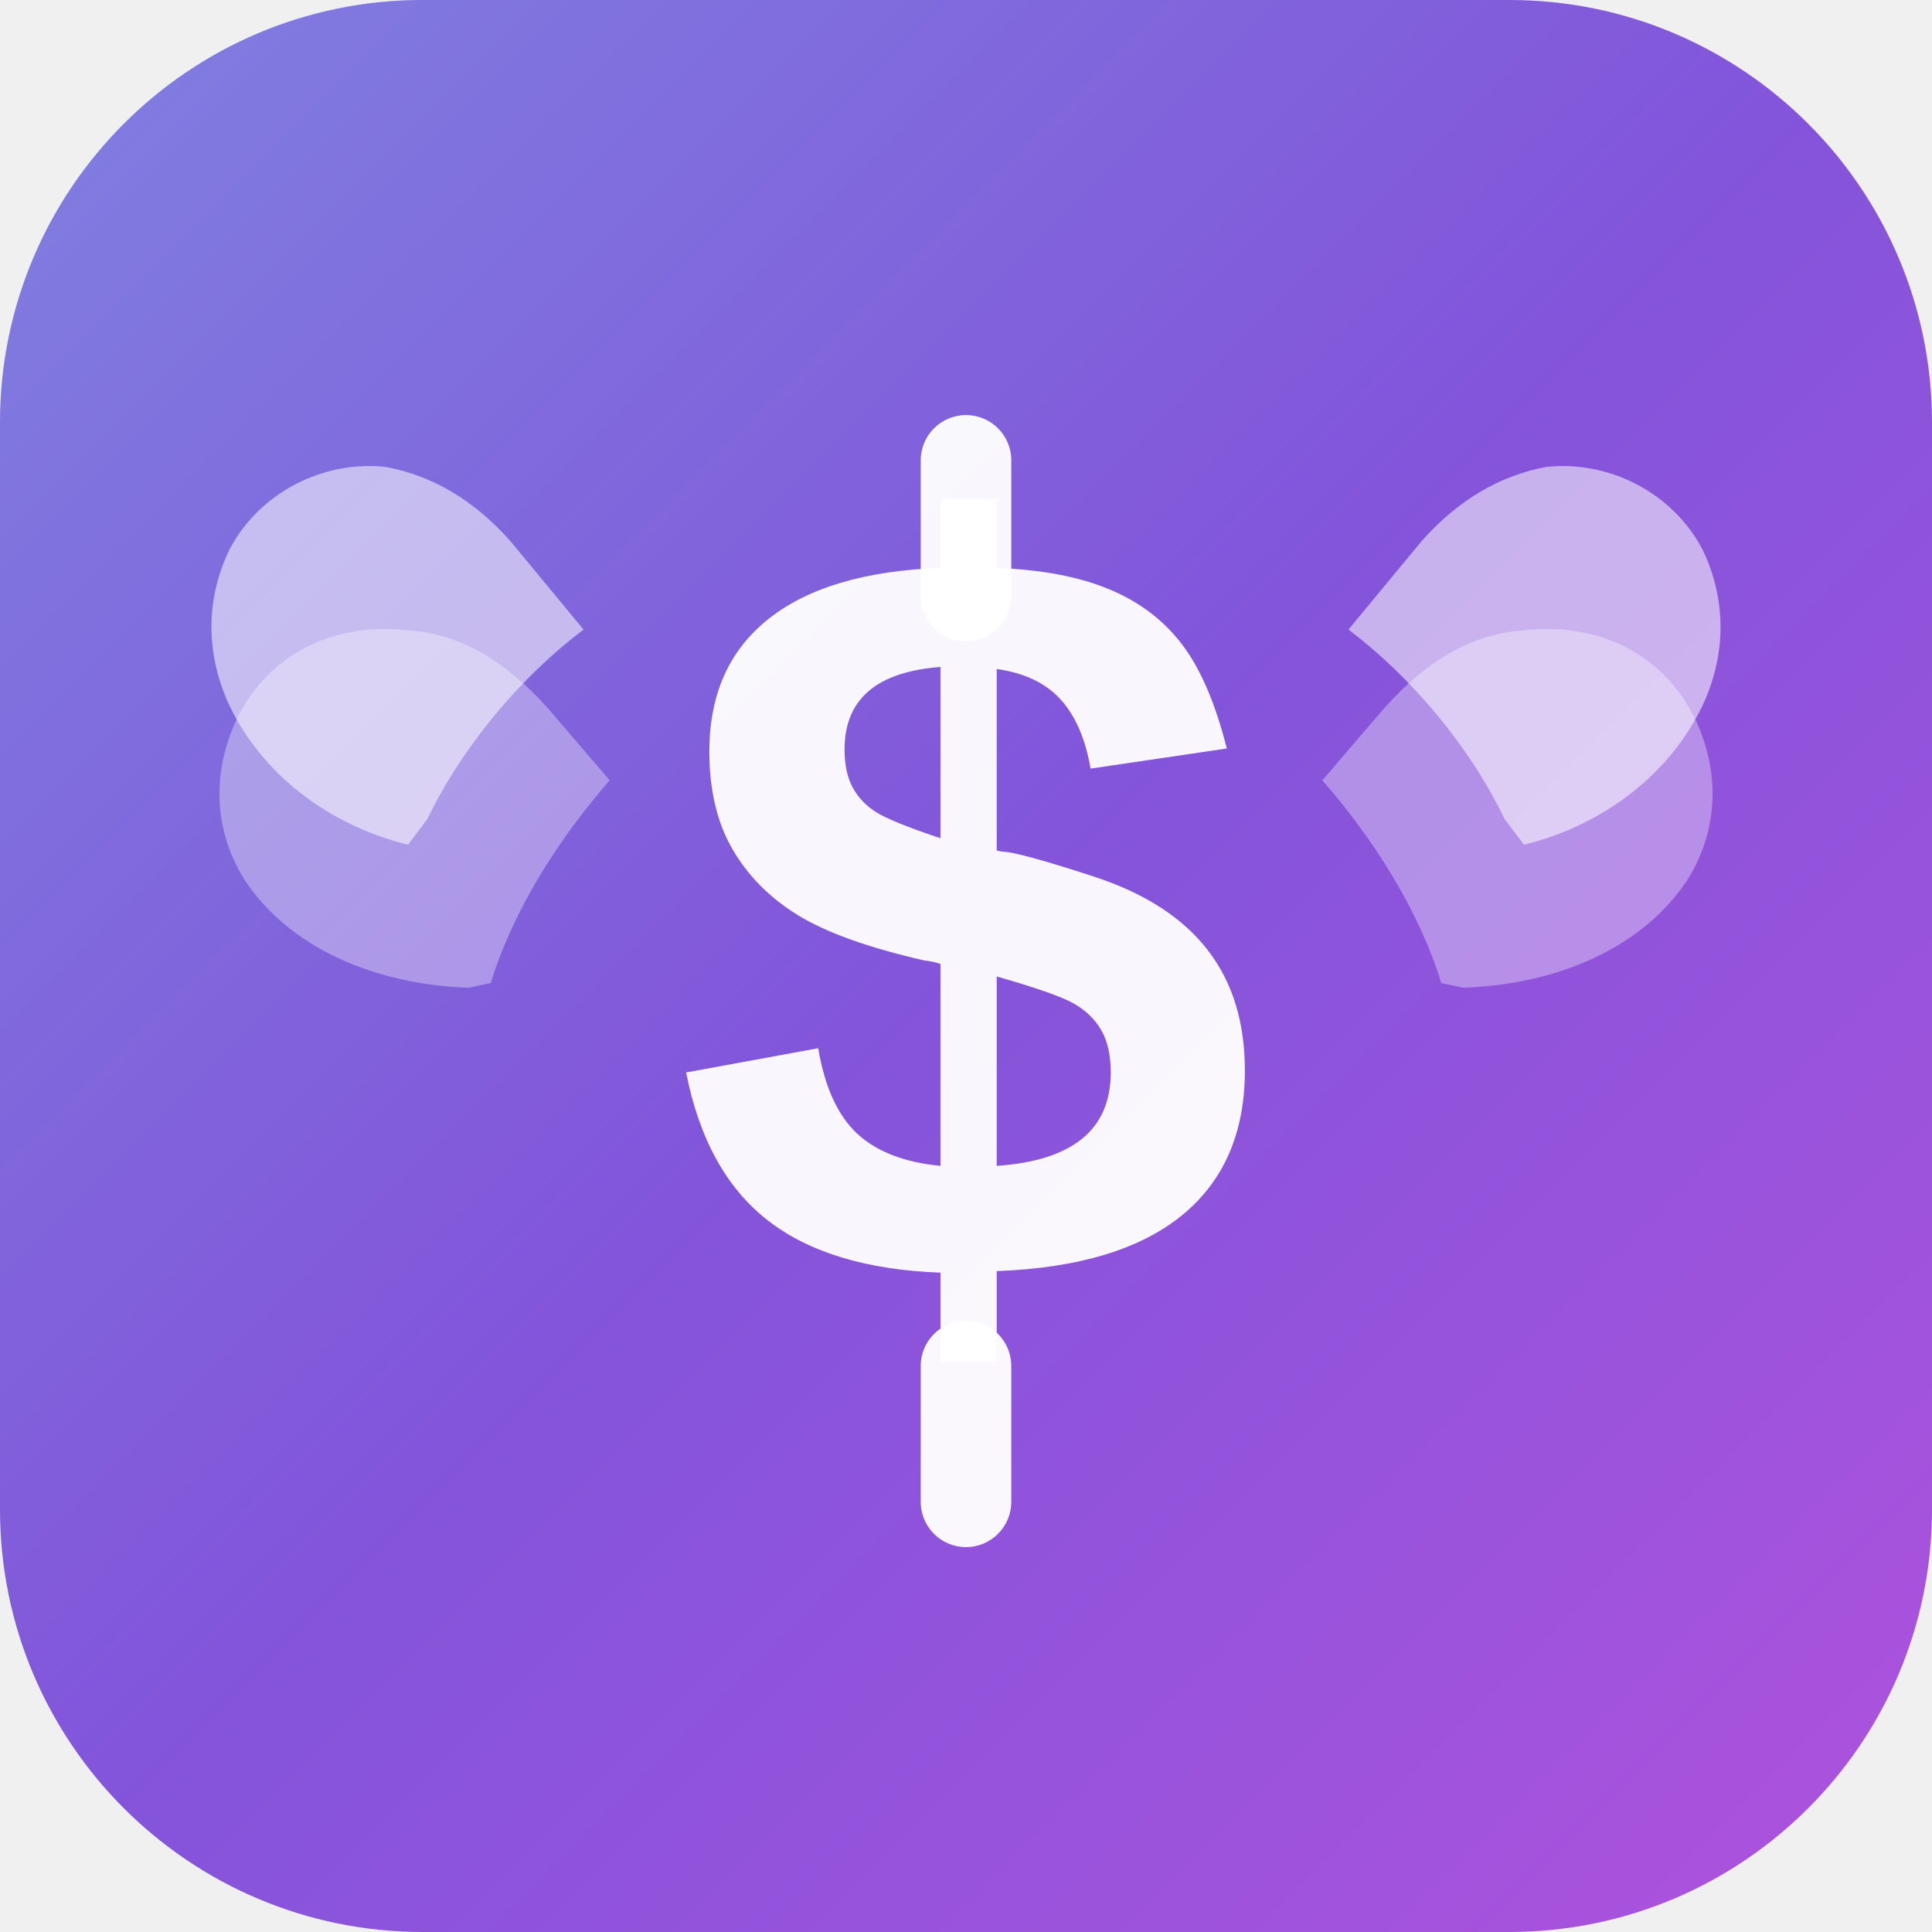
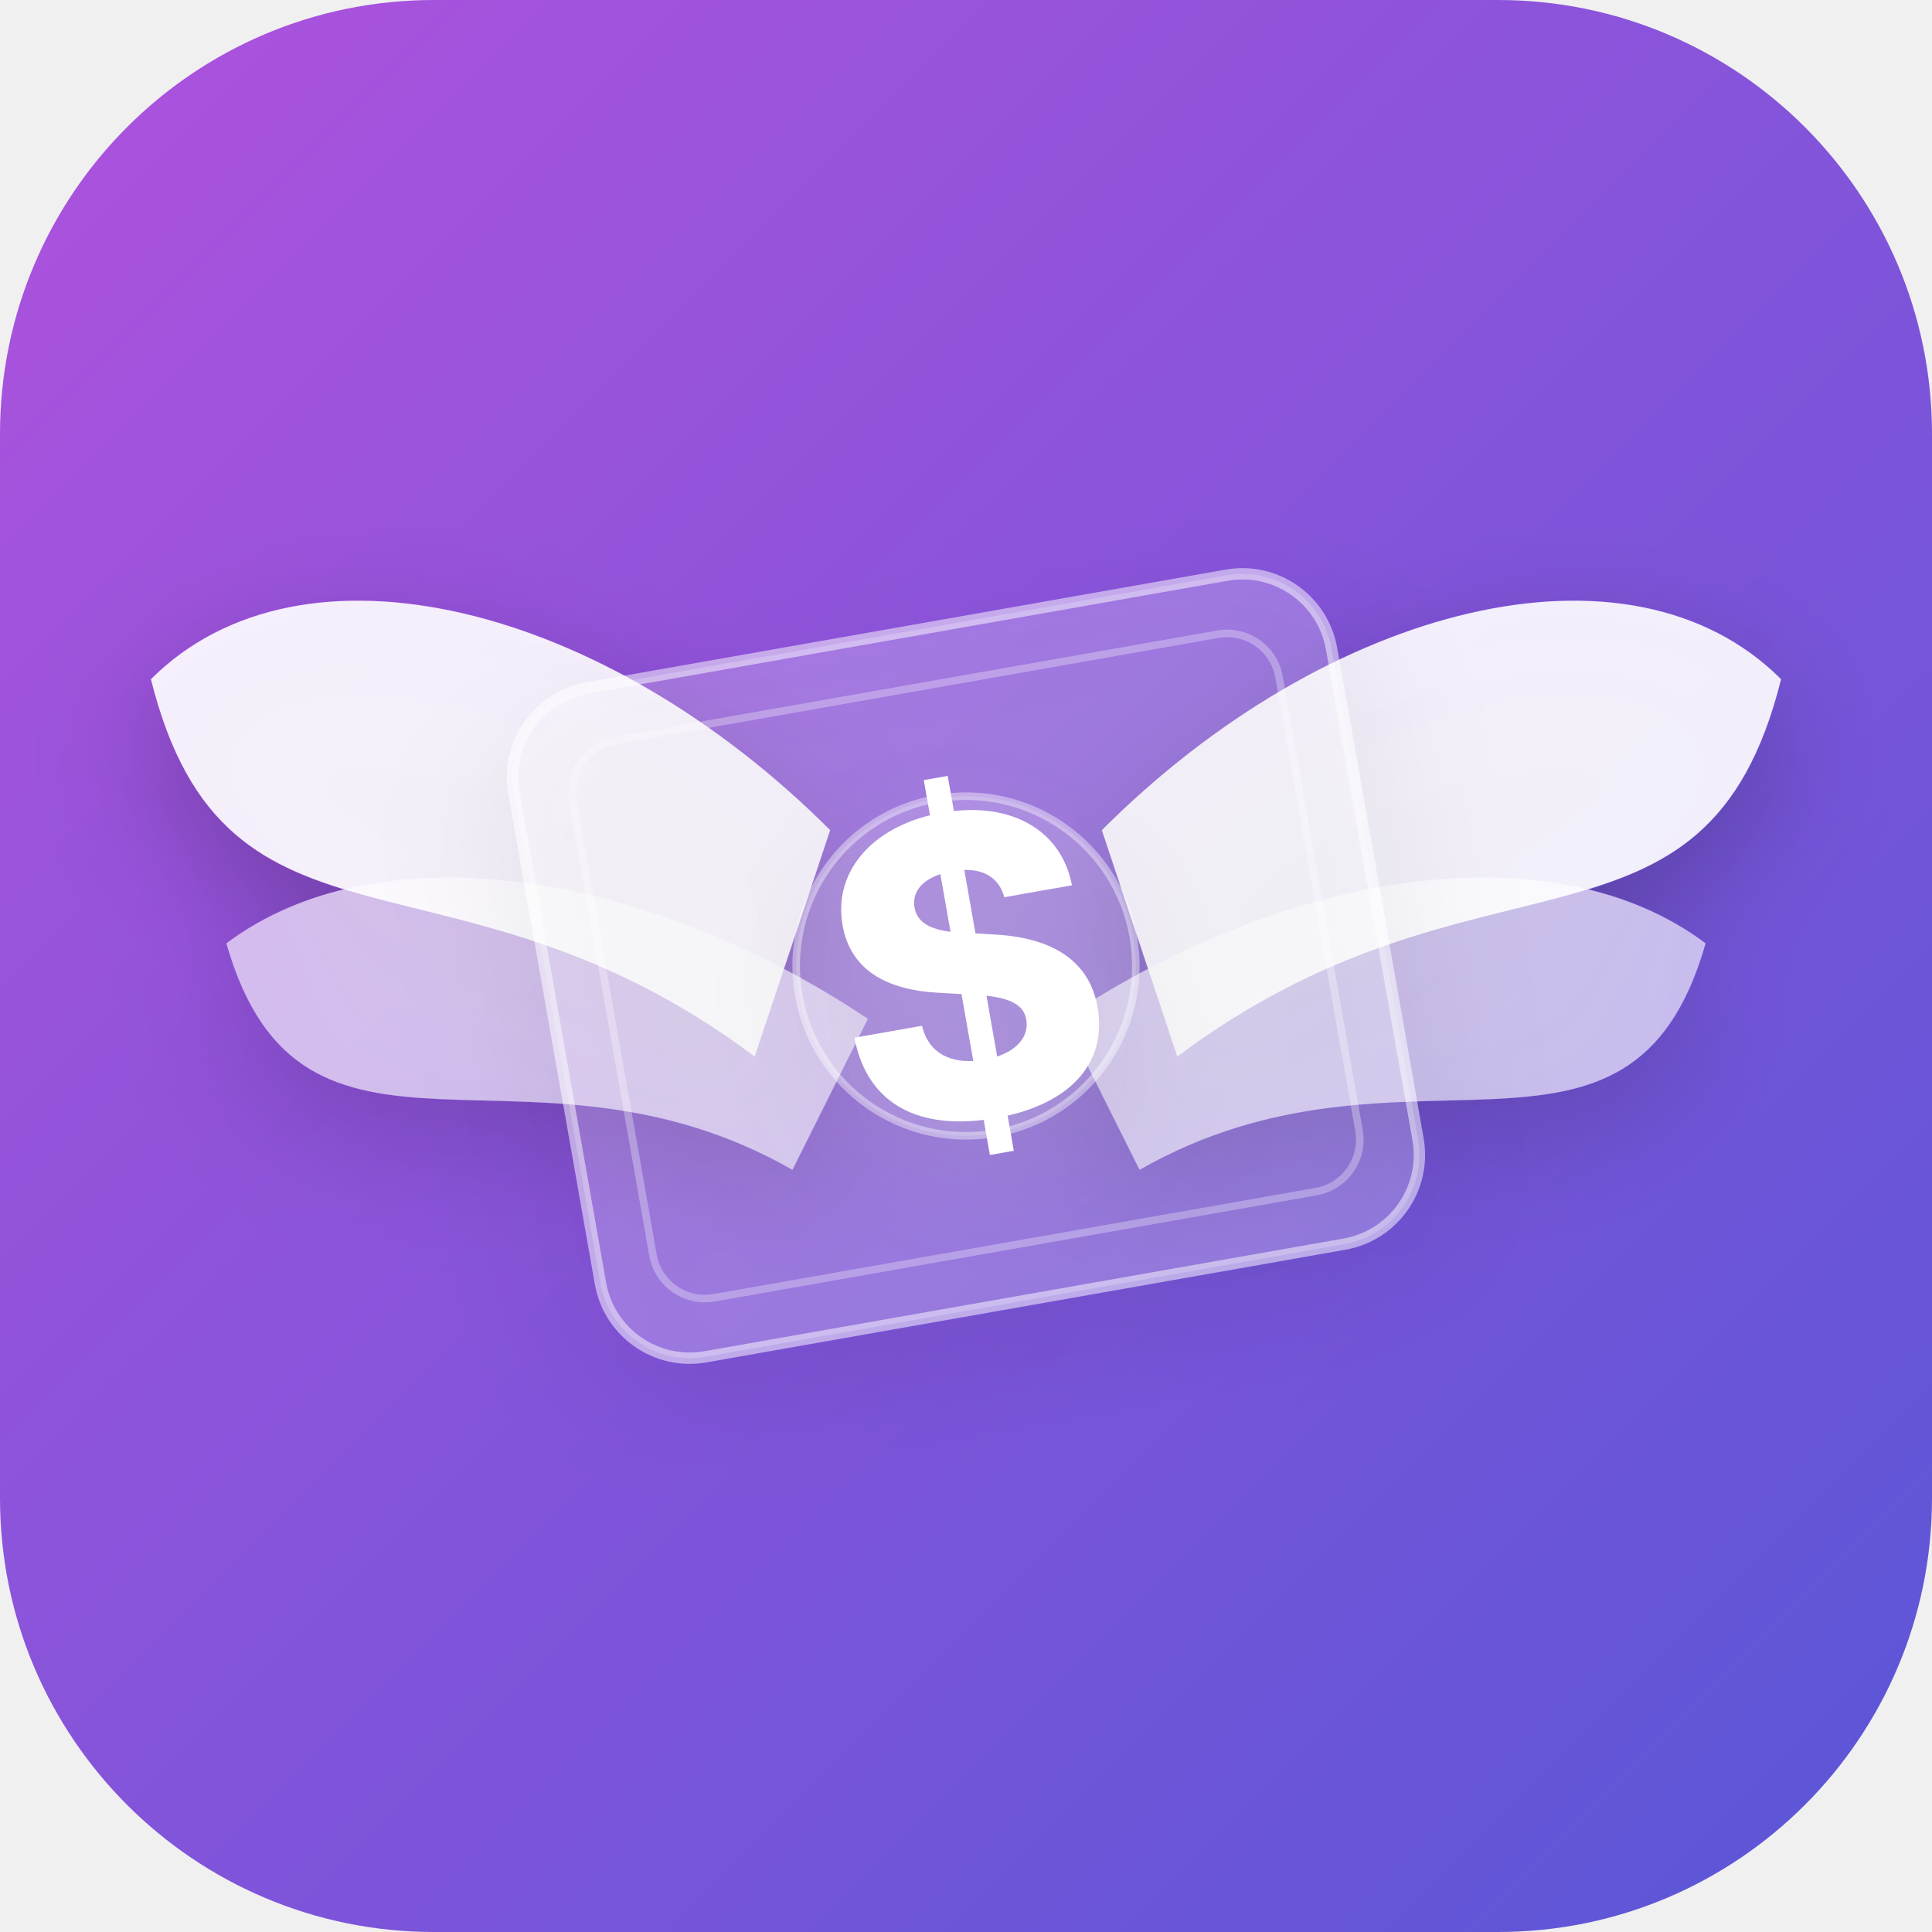
<svg xmlns="http://www.w3.org/2000/svg" viewBox="0 0 512 512">
  <defs>
    <linearGradient id="bg" x1="0%" y1="0%" x2="100%" y2="100%">
-       <stop offset="0%" stop-color="#5856d6" />
-       <stop offset="100%" stop-color="#af52de" />
+       <stop offset="0%" stop-color="#af52de" />
+       <stop offset="100%" stop-color="#5856d6" />
    </linearGradient>
-     <linearGradient id="shine" x1="0%" y1="0%" x2="100%" y2="100%">
-       <stop offset="0%" stop-color="rgba(255,255,255,.25)" />
-       <stop offset="50%" stop-color="rgba(255,255,255,0)" />
-     </linearGradient>
+     <filter id="shadow" x="-20%" y="-20%" width="140%" height="140%">
+       <feDropShadow dx="0" dy="12" stdDeviation="16" flood-color="#000" flood-opacity="0.25" />
+     </filter>
  </defs>
-   <rect width="512" height="512" rx="112" ry="112" fill="url(#bg)" />
-   <rect width="512" height="512" rx="112" ry="112" fill="url(#shine)" />
-   <path d="M108 218 c-20-8-36-24-42-44 c-4-14-2-28 6-40 c10-14 28-20 44-16 c12 4 22 12 30 24 l16 26 c-18 10-36 26-48 44 z" fill="rgba(255,255,255,.55)" transform="rotate(-8, 150, 220)" />
-   <path d="M120 258 c-24-6-44-20-52-40 c-6-16-2-32 8-44 c12-14 30-18 48-12 c14 4 24 14 32 28 l12 22 c-16 12-32 28-42 46 z" fill="rgba(255,255,255,.35)" transform="rotate(-12, 140, 240)" />
-   <path d="M404 218 c20-8 36-24 42-44 c4-14 2-28-6-40 c-10-14-28-20-44-16 c-12 4-22 12-30 24 l-16 26 c18 10 36 26 48 44 z" fill="rgba(255,255,255,.55)" transform="rotate(8, 362, 220)" />
-   <path d="M392 258 c24-6 44-20 52-40 c6-16 2-32-8-44 c-12-14-30-18-48-12 c-14 4-24 14-32 28 l-12 22 c16 12 32 28 42 46 z" fill="rgba(255,255,255,.35)" transform="rotate(12, 372, 240)" />
-   <text x="256" y="340" text-anchor="middle" font-family="'SF Pro Display','Helvetica Neue',Arial,sans-serif" font-weight="700" font-size="280" fill="white" opacity=".95">$</text>
-   <rect x="244" y="110" width="24" height="60" rx="12" fill="white" opacity=".95" />
-   <rect x="244" y="350" width="24" height="60" rx="12" fill="white" opacity=".95" />
+   <rect width="512" height="512" rx="115" fill="url(#bg)" />
+   <g fill="#ffffff" fill-opacity="0.9" filter="url(#shadow)">
+     <path d="M 200 280 C 120 220, 60 260, 40 180 C 80 140, 160 160, 220 220 Z" />
+     <path d="M 210 310 C 140 270, 80 320, 60 250 C 100 220, 170 230, 230 270 Z" fill-opacity="0.6" />
+     <path d="M 312 280 C 392 220, 452 260, 472 180 C 432 140, 352 160, 292 220 Z" />
+     <path d="M 302 310 C 372 270, 432 320, 452 250 C 412 220, 342 230, 282 270 Z" fill-opacity="0.6" />
+   </g>
+   <g filter="url(#shadow)" transform="rotate(-10 256 256)">
+     <rect x="146" y="166" width="220" height="180" rx="24" fill="#ffffff" fill-opacity="0.2" stroke="#ffffff" stroke-width="3" stroke-opacity="0.5" />
+     <rect x="161" y="181" width="190" height="150" rx="14" fill="none" stroke="#ffffff" stroke-width="2" stroke-opacity="0.3" />
+     <circle cx="256" cy="256" r="45" fill="#ffffff" fill-opacity="0.15" stroke="#ffffff" stroke-width="2" stroke-opacity="0.4" />
+     <text x="256" y="296" font-family="system-ui, -apple-system, sans-serif" font-size="110" font-weight="800" fill="#ffffff" text-anchor="middle">$</text>
+   </g>
</svg>
